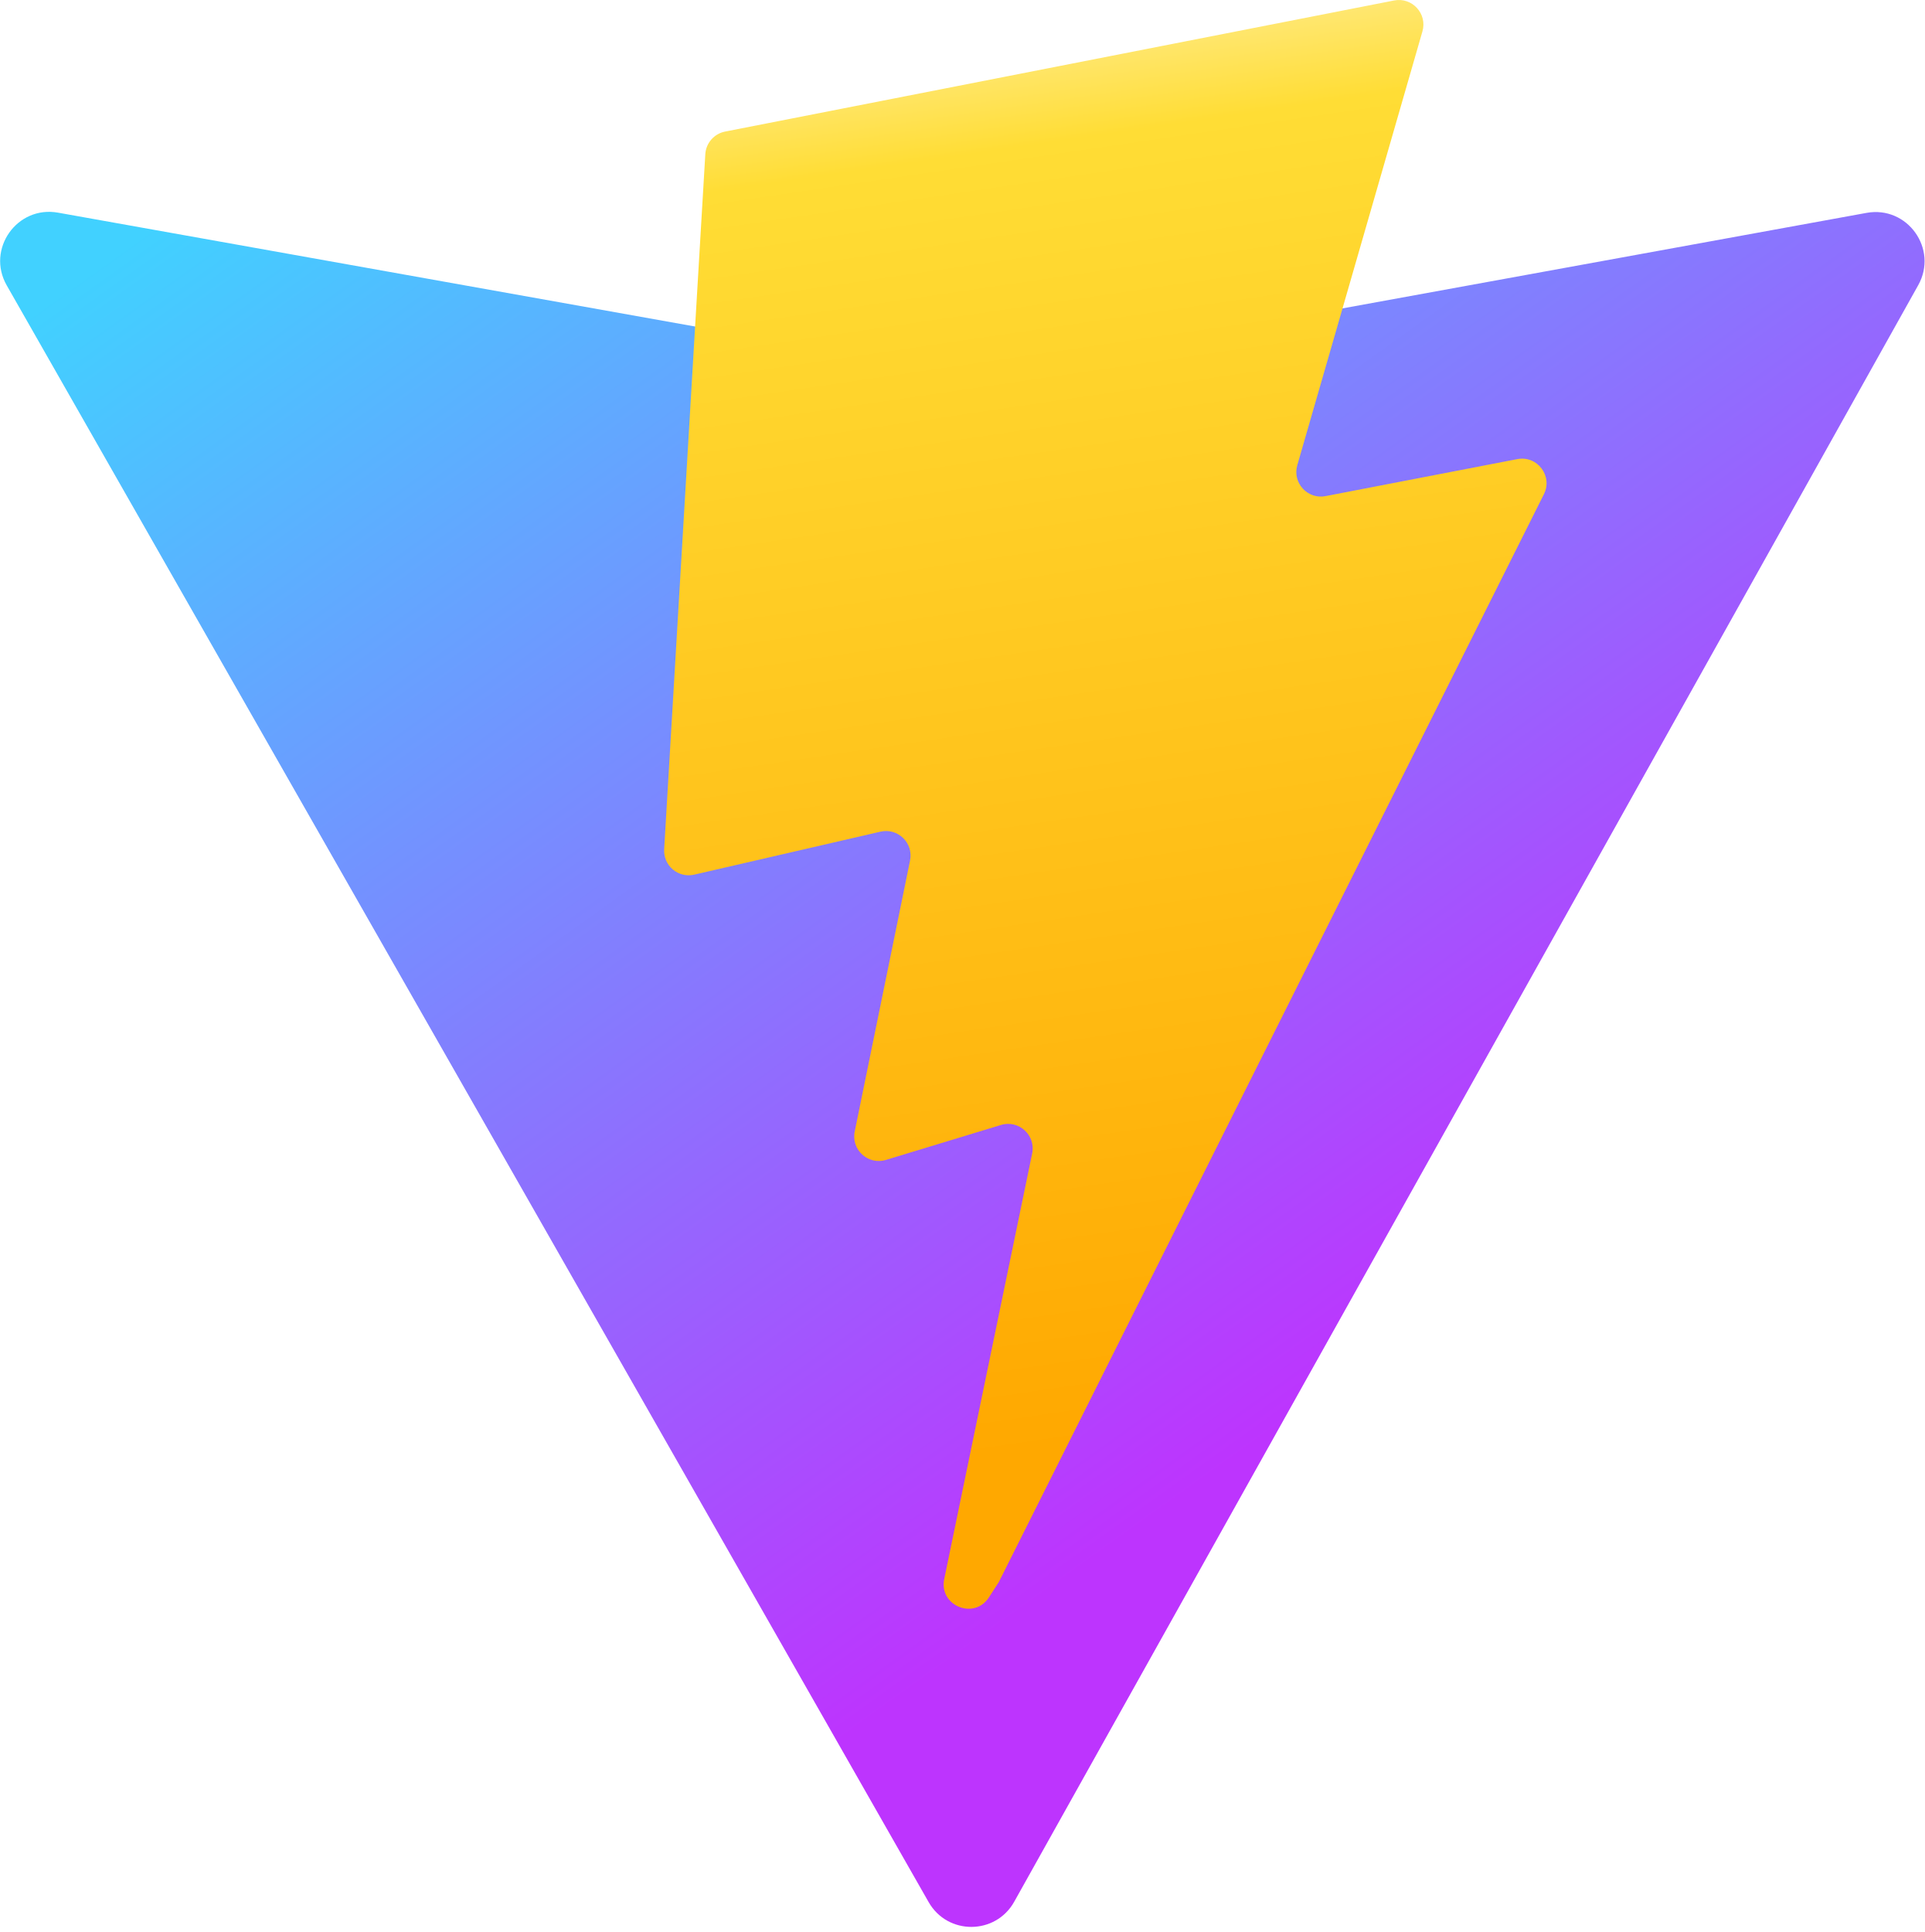
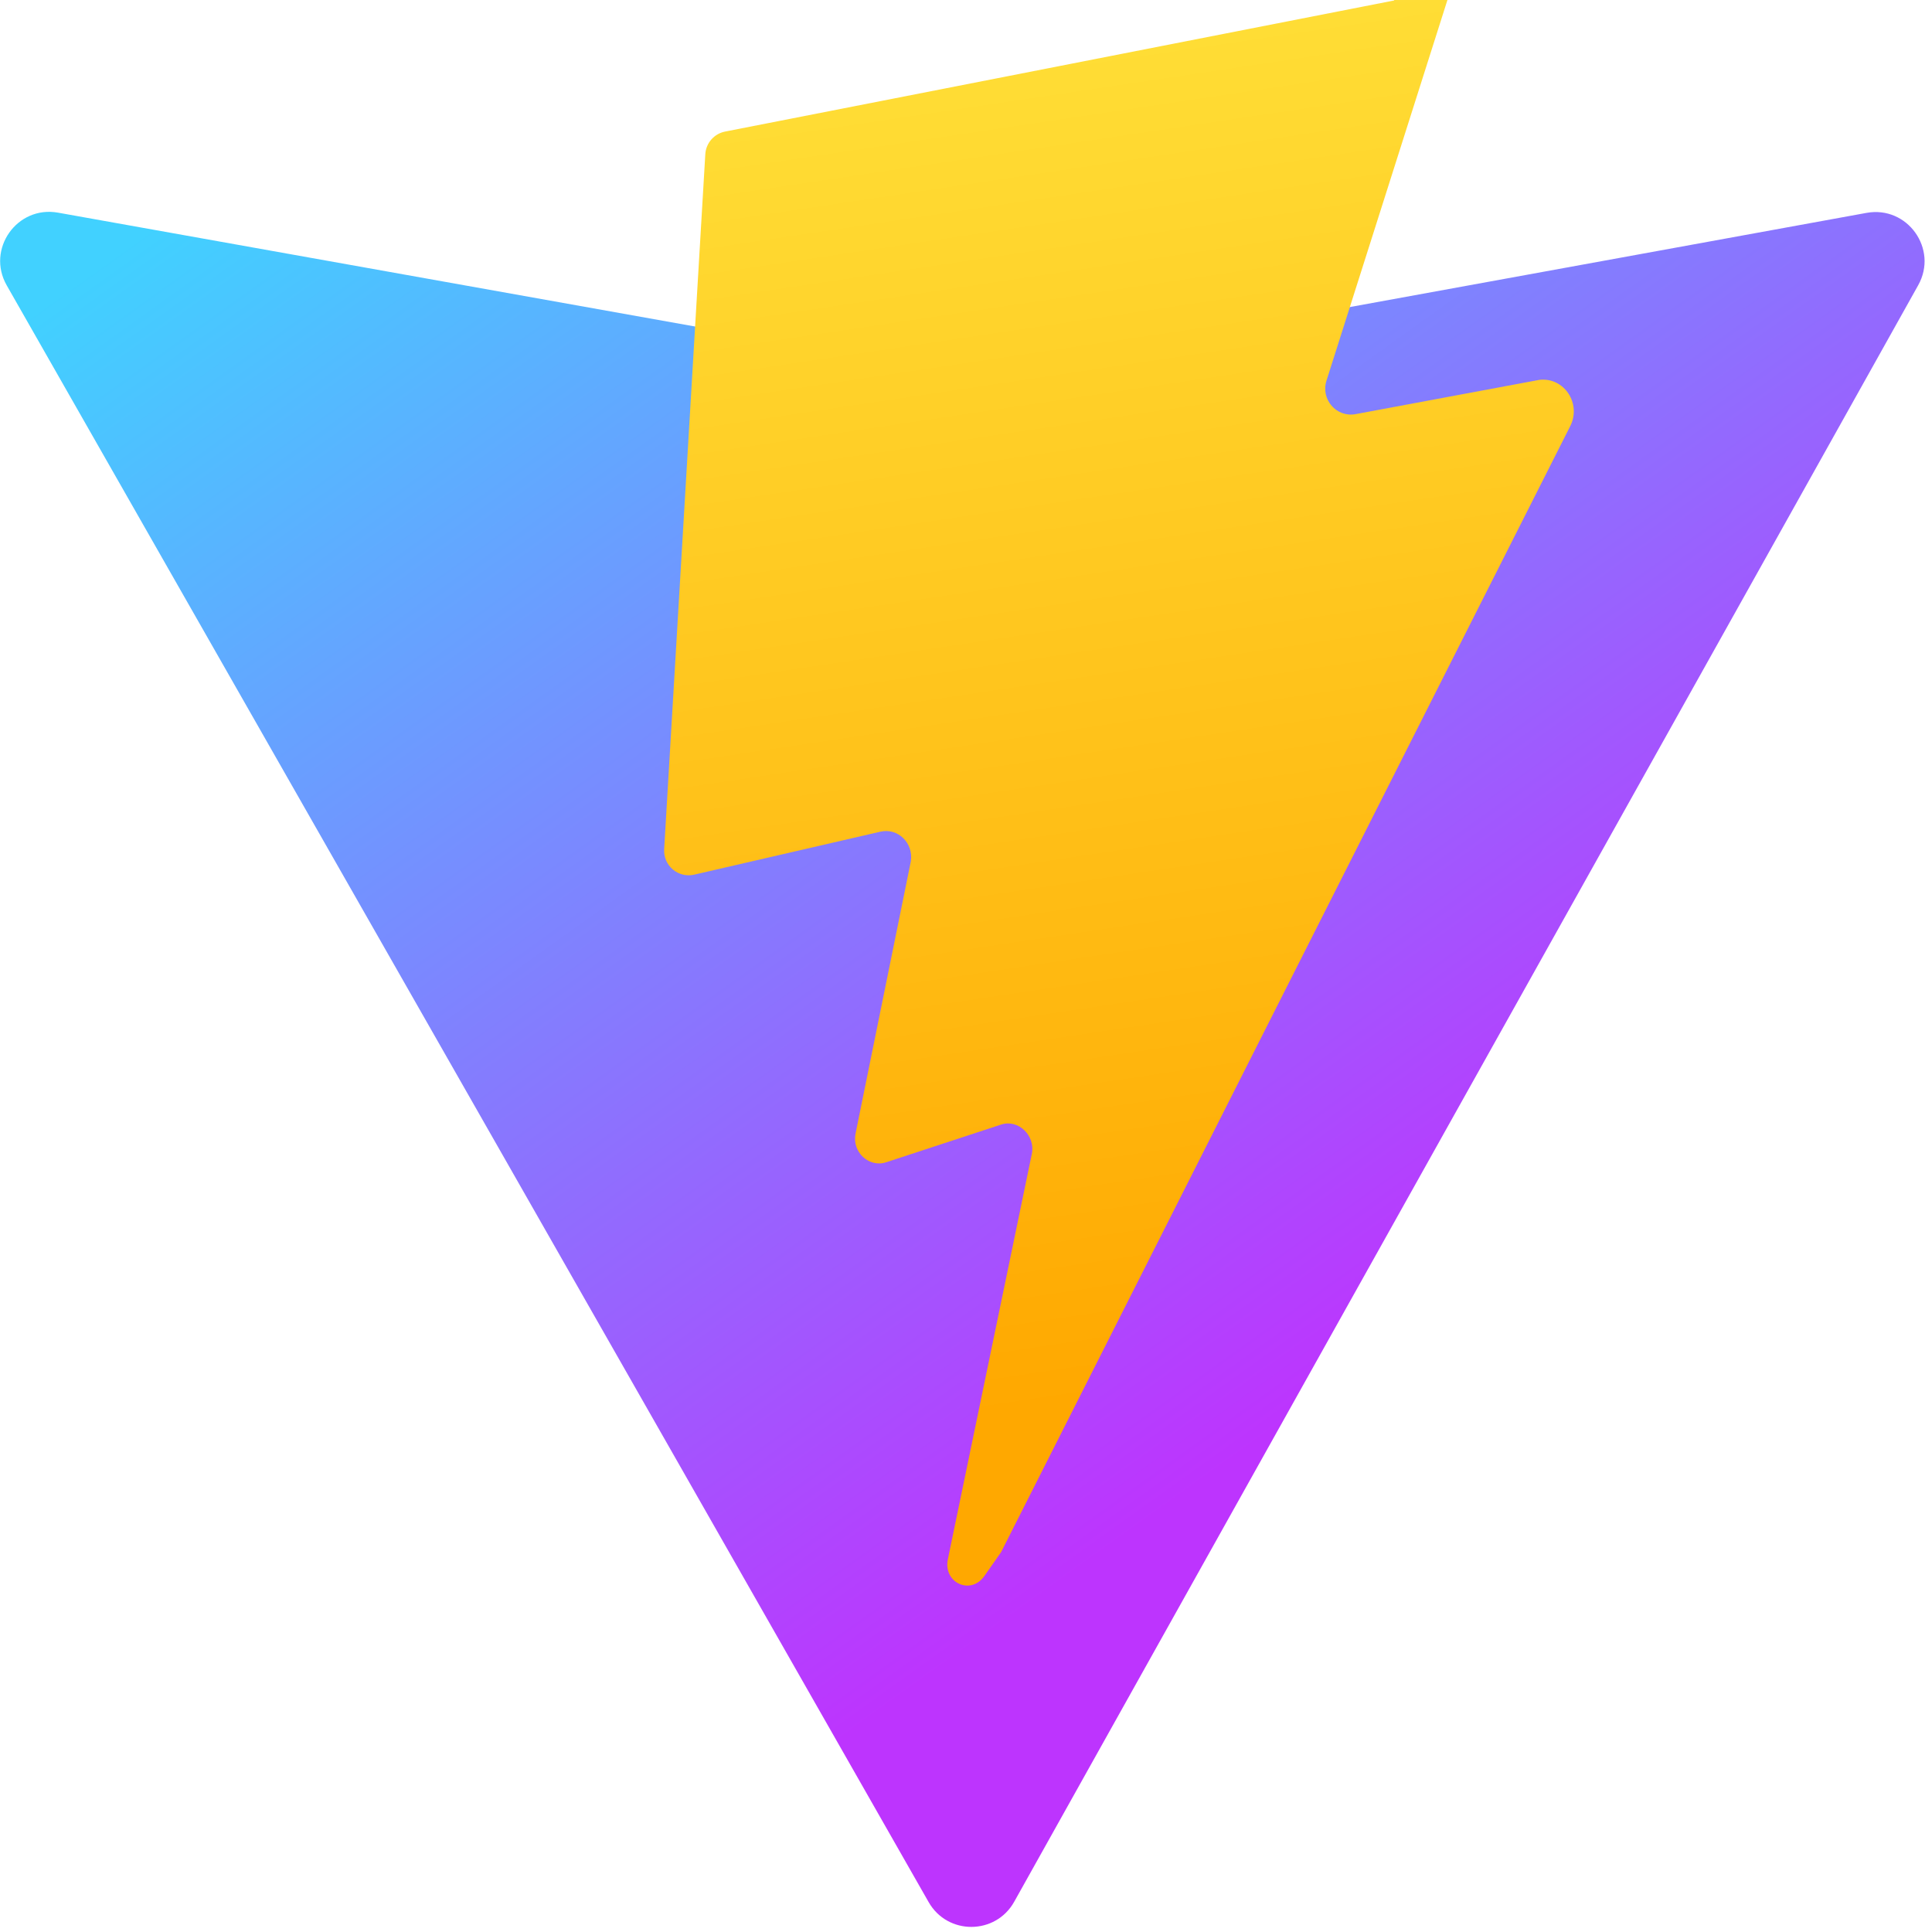
<svg xmlns="http://www.w3.org/2000/svg" aria-hidden="true" role="img" class="iconify iconify--logos" width="31.88" height="32" preserveAspectRatio="xMidYMid meet" viewBox="0 0 256 257">
  <defs>
-     <linearGradient id="IconifyId1813088fe1fbc01fb466" x1="-.828%" x2="57.636%" y1="7.652%" y2="78.411%">
+     <linearGradient id="a" x1="-.828%" x2="57.636%" y1="7.652%" y2="78.411%">
      <stop offset="0%" stop-color="#41D1FF" />
      <stop offset="100%" stop-color="#BD34FE" />
    </linearGradient>
-     <linearGradient id="IconifyId1813088fe1fbc01fb467" x1="43.376%" x2="50.316%" y1="2.242%" y2="89.03%">
+     <linearGradient id="b" x1="43.376%" x2="50.316%" y1="2.242%" y2="89.03%">
      <stop offset="0%" stop-color="#FFEA83" />
      <stop offset="8.333%" stop-color="#FFDD35" />
      <stop offset="100%" stop-color="#FFA800" />
    </linearGradient>
  </defs>
-   <path fill="url(#IconifyId1813088fe1fbc01fb466)" d="M255.153 37.938L134.897 252.976c-2.483 4.44-8.862 4.466-11.382.048L.875 37.958c-2.746-4.814 1.371-10.646 6.827-9.67l120.385 21.517a6.537 6.537 0 0 0 2.322-.004l117.867-21.483c5.438-.991 9.574 4.796 6.877 9.62Z" />
-   <path fill="url(#IconifyId1813088fe1fbc01fb467)" d="M185.432.063L96.44 17.501a3.268 3.268 0 0 0-2.634 3.014l-5.474 92.456a3.268 3.268 0 0 0 3.997 3.378l24.777-5.718c2.318-.535 4.413 1.507 3.936 3.838l-7.361 36.047c-.495 2.426 1.782 4.5 4.151 3.78l15.304-4.649c2.372-.72 4.652 1.36 4.15 3.788l-11.698 56.621c-.732 3.542 3.979 5.473 5.943 2.437l1.313-2.028l72.516-144.72c1.215-2.423-.88-5.186-3.54-4.672l-25.505 4.922c-2.396.462-4.435-1.77-3.759-4.114l16.646-57.705c.677-2.35-1.37-4.583-3.769-4.113Z" />
+   <path fill="url(#a)" d="M255.153 37.938L134.897 252.976c-2.483 4.44-8.862 4.466-11.382.048L.875 37.958c-2.746-4.814 1.371-10.646 6.827-9.67l120.385 21.517a6.537 6.537 0 0 0 2.322-.004l117.867-21.483c5.438-.991 9.574 4.796 6.877 9.62Z" />
+   <path fill="url(#b)" d="M185.432.063L96.44 17.501a3.268 3.268 0 0 0-2.634 3.014l-5.474 92.456a3.268 3.268 0 0 0 3.997 3.378l24.777-5.718c2.318-.535 4.413 1.507 4.042 3.94l-7.358 36.239c-.495 2.426 1.782 4.551 4.076 3.799l15.291-5.016c2.294-.752 4.582 1.469 4.086 3.895l-11.171 53.931c-.648 3.128 3.037 4.822 4.853 2.233l2.23-3.185 75.706-149.777c1.522-3.012-.804-6.521-4.077-6.165l-24.462 4.563c-2.575.48-4.672-1.972-3.884-4.452l19.195-60.413c.789-2.48-1.606-4.932-4.182-4.452Z" />
</svg>
